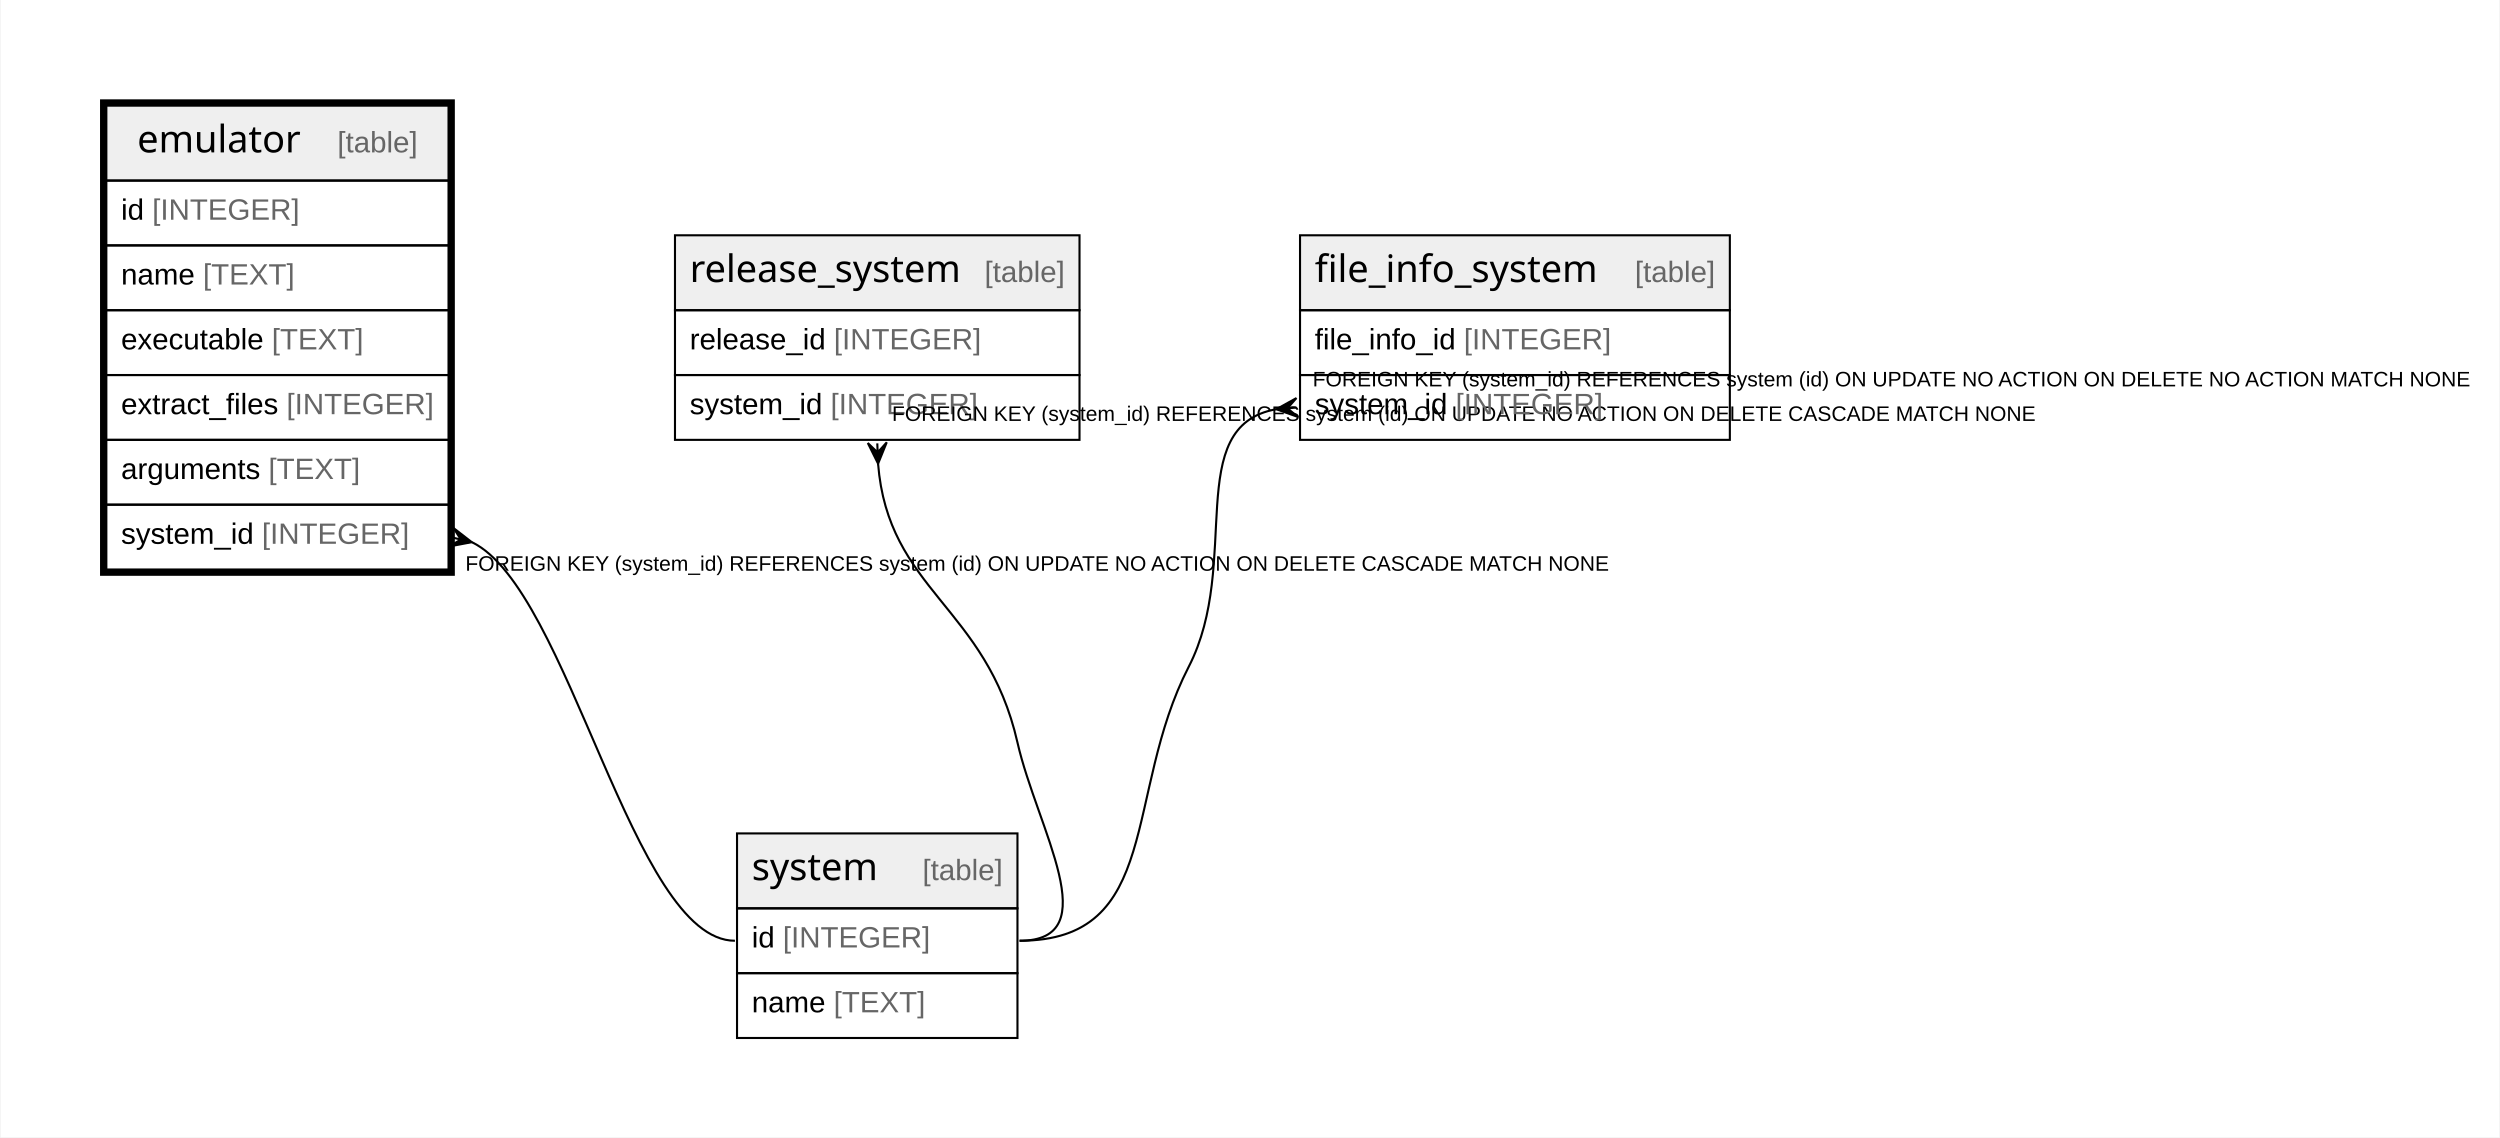
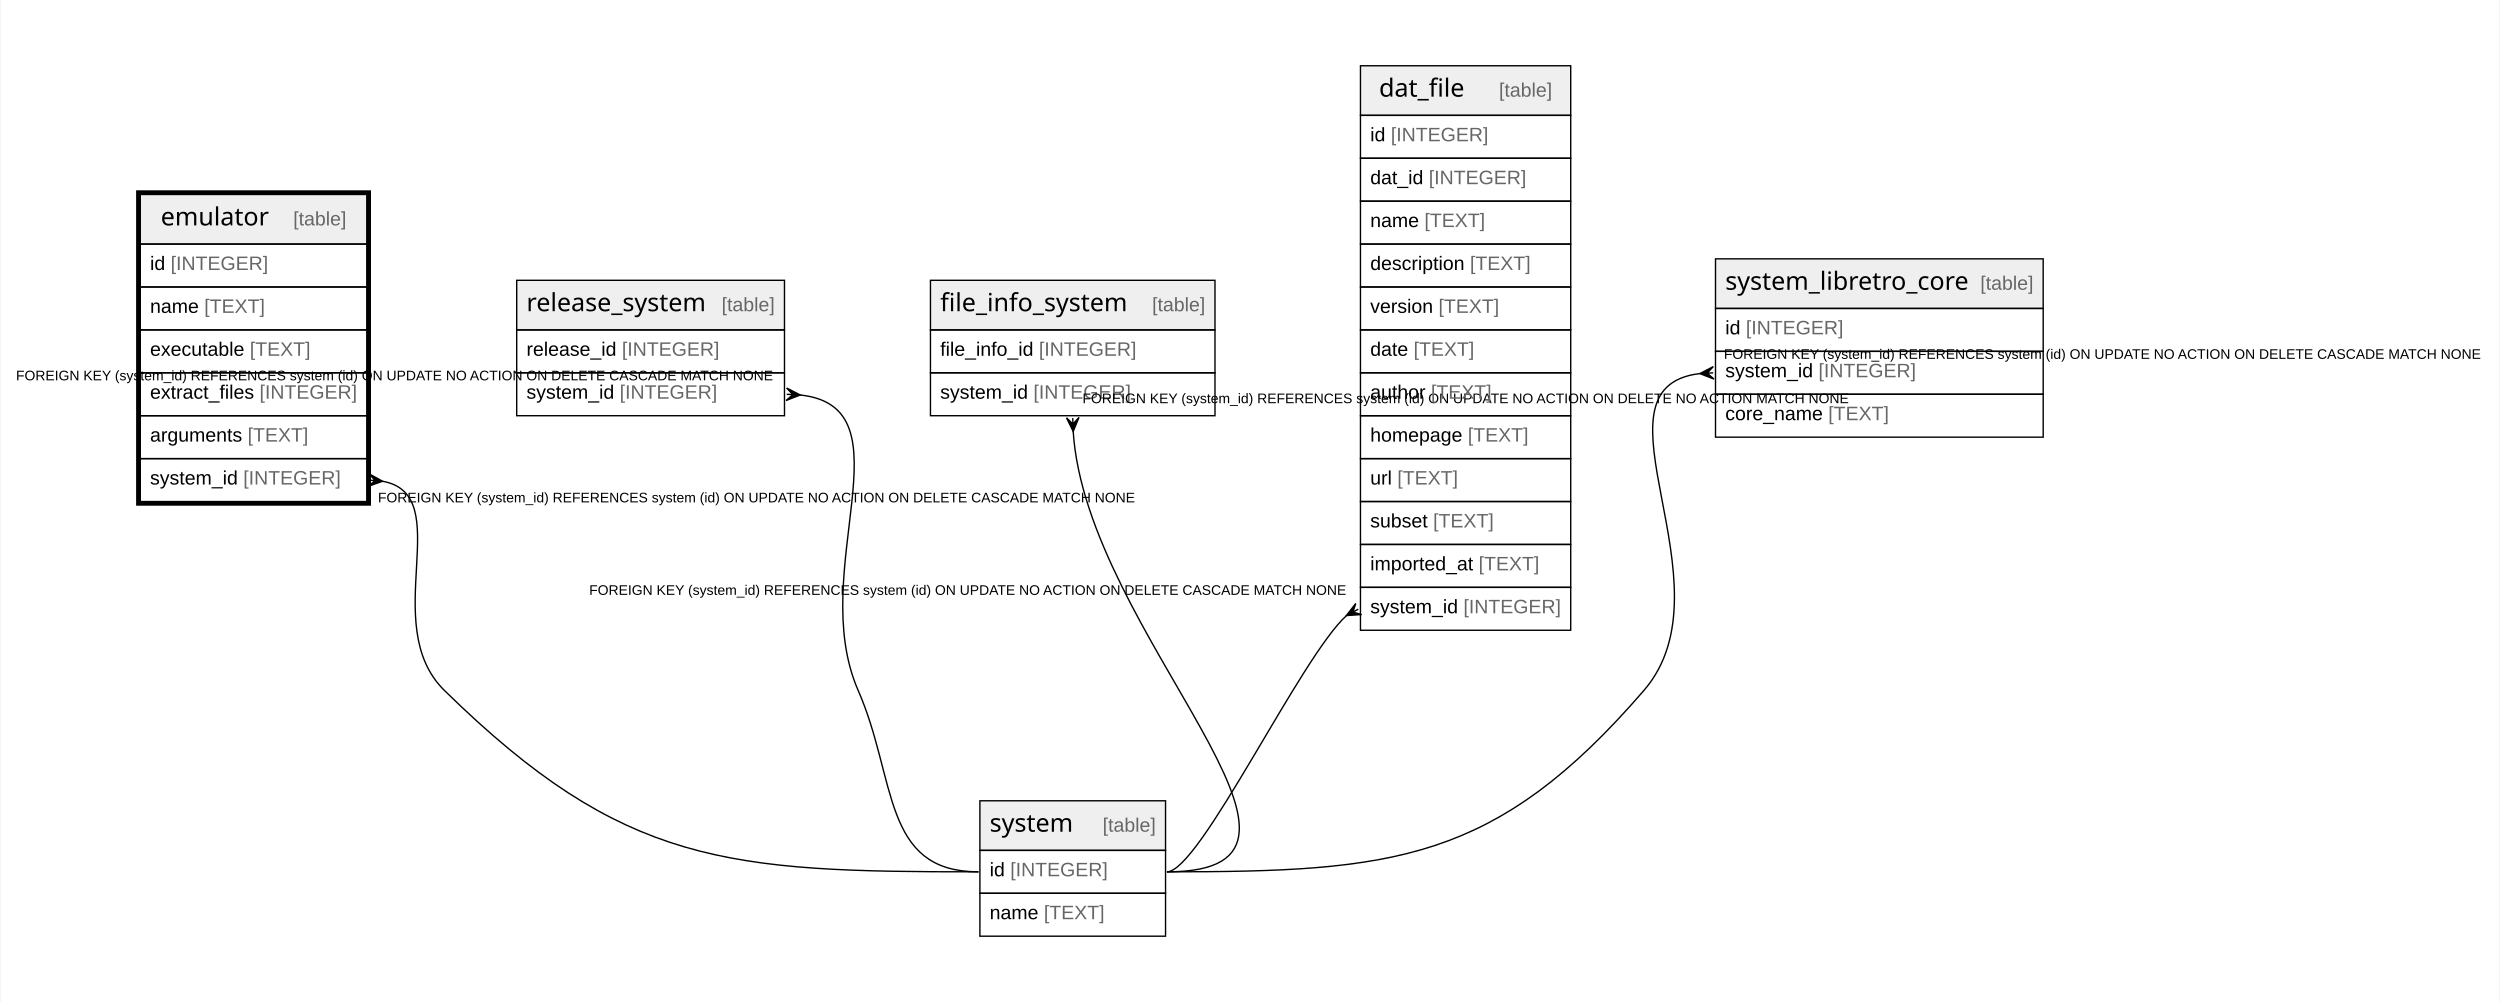
- <svg xmlns="http://www.w3.org/2000/svg" width="1187pt" height="540pt" viewBox="0.00 0.00 1187.22 540.40">
-   <g id="graph0" class="graph" transform="scale(1 1) rotate(0) translate(4 536.4)">
-     <polygon fill="white" stroke="none" points="-4,4 -4,-536.4 1183.22,-536.4 1183.22,4 -4,4" />
+ <svg xmlns="http://www.w3.org/2000/svg" width="1794pt" height="719pt" viewBox="0.00 0.00 1793.54 719.20">
+   <g id="graph0" class="graph" transform="scale(1 1) rotate(0) translate(4 715.2)">
+     <polygon fill="white" stroke="none" points="-4,4 -4,-715.2 1789.54,-715.2 1789.54,4 -4,4" />
    <g id="node1" class="node">
-       <polygon fill="#efefef" stroke="none" points="46.2,-450.6 46.2,-486.2 208.79,-486.2 208.79,-450.6 46.2,-450.6" />
-       <polygon fill="none" stroke="black" points="46.2,-450.6 46.2,-486.2 208.79,-486.2 208.79,-450.6 46.2,-450.6" />
-       <text text-anchor="start" x="60.88" y="-464" font-family="Arial Bold" font-size="18.00">emulator</text>
-       <text text-anchor="start" x="124.86" y="-464" font-family="Arial" font-size="14.00">    </text>
-       <text text-anchor="start" x="155.97" y="-464" font-family="Arial" font-size="14.00" fill="#666666">[table]</text>
-       <polygon fill="none" stroke="black" points="46.2,-419.8 46.2,-450.6 208.79,-450.6 208.79,-419.8 46.2,-419.8" />
-       <text text-anchor="start" x="53.2" y="-432" font-family="Arial" font-size="14.00">id </text>
-       <text text-anchor="start" x="67.99" y="-432" font-family="Arial" font-size="14.00" fill="#666666">[INTEGER]</text>
-       <polygon fill="none" stroke="black" points="46.2,-389 46.2,-419.8 208.79,-419.8 208.79,-389 46.2,-389" />
-       <text text-anchor="start" x="53.2" y="-401.2" font-family="Arial" font-size="14.00">name </text>
-       <text text-anchor="start" x="92.11" y="-401.2" font-family="Arial" font-size="14.00" fill="#666666">[TEXT]</text>
-       <polygon fill="none" stroke="black" points="46.2,-358.2 46.2,-389 208.79,-389 208.79,-358.2 46.2,-358.2" />
-       <text text-anchor="start" x="53.2" y="-370.4" font-family="Arial" font-size="14.00">executable </text>
-       <text text-anchor="start" x="124.81" y="-370.4" font-family="Arial" font-size="14.00" fill="#666666">[TEXT]</text>
-       <polygon fill="none" stroke="black" points="46.2,-327.4 46.2,-358.2 208.79,-358.2 208.79,-327.4 46.2,-327.4" />
-       <text text-anchor="start" x="53.2" y="-339.6" font-family="Arial" font-size="14.00">extract_files </text>
-       <text text-anchor="start" x="131.79" y="-339.6" font-family="Arial" font-size="14.00" fill="#666666">[INTEGER]</text>
-       <polygon fill="none" stroke="black" points="46.2,-296.6 46.2,-327.4 208.79,-327.4 208.79,-296.6 46.2,-296.6" />
-       <text text-anchor="start" x="53.2" y="-308.8" font-family="Arial" font-size="14.00">arguments </text>
-       <text text-anchor="start" x="123.23" y="-308.8" font-family="Arial" font-size="14.00" fill="#666666">[TEXT]</text>
-       <polygon fill="none" stroke="black" points="46.2,-265.8 46.2,-296.6 208.79,-296.6 208.79,-265.8 46.2,-265.8" />
-       <text text-anchor="start" x="53.2" y="-278" font-family="Arial" font-size="14.00">system_id </text>
-       <text text-anchor="start" x="120.11" y="-278" font-family="Arial" font-size="14.00" fill="#666666">[INTEGER]</text>
-       <polygon fill="none" stroke="black" stroke-width="3" points="44.7,-264.3 44.7,-487.7 210.29,-487.7 210.29,-264.3 44.7,-264.3" />
+       <polygon fill="#efefef" stroke="none" points="96.22,-540 96.22,-575.6 258.81,-575.6 258.81,-540 96.22,-540" />
+       <polygon fill="none" stroke="black" points="96.22,-540 96.22,-575.6 258.81,-575.6 258.81,-540 96.22,-540" />
+       <text text-anchor="start" x="110.9" y="-553.4" font-family="Arial Bold" font-size="18.00">emulator</text>
+       <text text-anchor="start" x="174.88" y="-553.4" font-family="Arial" font-size="14.00">    </text>
+       <text text-anchor="start" x="206" y="-553.4" font-family="Arial" font-size="14.00" fill="#666666">[table]</text>
+       <polygon fill="none" stroke="black" points="96.22,-509.2 96.22,-540 258.81,-540 258.81,-509.2 96.22,-509.2" />
+       <text text-anchor="start" x="103.22" y="-521.4" font-family="Arial" font-size="14.00">id </text>
+       <text text-anchor="start" x="118.01" y="-521.4" font-family="Arial" font-size="14.00" fill="#666666">[INTEGER]</text>
+       <polygon fill="none" stroke="black" points="96.22,-478.4 96.22,-509.2 258.81,-509.2 258.81,-478.4 96.22,-478.4" />
+       <text text-anchor="start" x="103.22" y="-490.6" font-family="Arial" font-size="14.00">name </text>
+       <text text-anchor="start" x="142.13" y="-490.6" font-family="Arial" font-size="14.00" fill="#666666">[TEXT]</text>
+       <polygon fill="none" stroke="black" points="96.22,-447.6 96.22,-478.4 258.81,-478.4 258.81,-447.6 96.22,-447.6" />
+       <text text-anchor="start" x="103.22" y="-459.8" font-family="Arial" font-size="14.00">executable </text>
+       <text text-anchor="start" x="174.83" y="-459.8" font-family="Arial" font-size="14.00" fill="#666666">[TEXT]</text>
+       <polygon fill="none" stroke="black" points="96.22,-416.8 96.22,-447.6 258.81,-447.6 258.81,-416.8 96.22,-416.8" />
+       <text text-anchor="start" x="103.22" y="-429" font-family="Arial" font-size="14.00">extract_files </text>
+       <text text-anchor="start" x="181.81" y="-429" font-family="Arial" font-size="14.00" fill="#666666">[INTEGER]</text>
+       <polygon fill="none" stroke="black" points="96.22,-386 96.22,-416.8 258.81,-416.8 258.81,-386 96.22,-386" />
+       <text text-anchor="start" x="103.22" y="-398.2" font-family="Arial" font-size="14.00">arguments </text>
+       <text text-anchor="start" x="173.26" y="-398.2" font-family="Arial" font-size="14.00" fill="#666666">[TEXT]</text>
+       <polygon fill="none" stroke="black" points="96.22,-355.2 96.22,-386 258.81,-386 258.81,-355.2 96.22,-355.2" />
+       <text text-anchor="start" x="103.22" y="-367.4" font-family="Arial" font-size="14.00">system_id </text>
+       <text text-anchor="start" x="170.13" y="-367.4" font-family="Arial" font-size="14.00" fill="#666666">[INTEGER]</text>
+       <polygon fill="none" stroke="black" stroke-width="3" points="94.72,-353.7 94.72,-577.1 260.31,-577.1 260.31,-353.7 94.72,-353.7" />
    </g>
    <g id="node2" class="node">
-       <polygon fill="#efefef" stroke="none" points="345.87,-104.8 345.87,-140.4 479.12,-140.4 479.12,-104.8 345.87,-104.8" />
-       <polygon fill="none" stroke="black" points="345.87,-104.8 345.87,-140.4 479.12,-140.4 479.12,-104.8 345.87,-104.8" />
-       <text text-anchor="start" x="352.87" y="-118.2" font-family="Arial Bold" font-size="18.00">system</text>
-       <text text-anchor="start" x="402.87" y="-118.2" font-family="Arial" font-size="14.00">    </text>
-       <text text-anchor="start" x="433.99" y="-118.2" font-family="Arial" font-size="14.00" fill="#666666">[table]</text>
-       <polygon fill="none" stroke="black" points="345.87,-74 345.87,-104.8 479.12,-104.8 479.12,-74 345.87,-74" />
-       <text text-anchor="start" x="352.87" y="-86.2" font-family="Arial" font-size="14.00">id </text>
-       <text text-anchor="start" x="367.65" y="-86.2" font-family="Arial" font-size="14.00" fill="#666666">[INTEGER]</text>
-       <polygon fill="none" stroke="black" points="345.87,-43.2 345.87,-74 479.12,-74 479.12,-43.2 345.87,-43.2" />
-       <text text-anchor="start" x="352.87" y="-55.4" font-family="Arial" font-size="14.00">name </text>
-       <text text-anchor="start" x="391.78" y="-55.4" font-family="Arial" font-size="14.00" fill="#666666">[TEXT]</text>
+       <polygon fill="#efefef" stroke="none" points="698.89,-104.8 698.89,-140.4 832.15,-140.4 832.15,-104.8 698.89,-104.8" />
+       <polygon fill="none" stroke="black" points="698.89,-104.8 698.89,-140.4 832.15,-140.4 832.15,-104.8 698.89,-104.8" />
+       <text text-anchor="start" x="705.89" y="-118.2" font-family="Arial Bold" font-size="18.00">system</text>
+       <text text-anchor="start" x="755.89" y="-118.2" font-family="Arial" font-size="14.00">    </text>
+       <text text-anchor="start" x="787.01" y="-118.2" font-family="Arial" font-size="14.00" fill="#666666">[table]</text>
+       <polygon fill="none" stroke="black" points="698.89,-74 698.89,-104.8 832.15,-104.8 832.15,-74 698.89,-74" />
+       <text text-anchor="start" x="705.89" y="-86.2" font-family="Arial" font-size="14.00">id </text>
+       <text text-anchor="start" x="720.68" y="-86.2" font-family="Arial" font-size="14.00" fill="#666666">[INTEGER]</text>
+       <polygon fill="none" stroke="black" points="698.89,-43.2 698.89,-74 832.15,-74 832.15,-43.2 698.89,-43.2" />
+       <text text-anchor="start" x="705.89" y="-55.4" font-family="Arial" font-size="14.00">name </text>
+       <text text-anchor="start" x="744.8" y="-55.4" font-family="Arial" font-size="14.00" fill="#666666">[TEXT]</text>
    </g>
    <g id="edge1" class="edge">
-       <path fill="none" stroke="black" d="M219.91,-278.77C266.11,-256.57 296.2,-89.4 344.87,-89.4" />
-       <polygon fill="black" stroke="black" points="219.84,-278.79 209.07,-276.75 214.66,-280.03 210.44,-281.04 210.44,-281.04 210.44,-281.04 214.66,-280.03 211.17,-285.5 219.84,-278.79" />
-       <text text-anchor="start" x="216.79" y="-265.2" font-family="Arial" font-size="10.00">FOREIGN KEY (system_id) REFERENCES system (id) ON UPDATE NO ACTION ON DELETE CASCADE MATCH NONE</text>
+       <path fill="none" stroke="black" d="M269.99,-369.78C324.39,-360.09 266.23,-266.93 314.52,-219.6 443.04,-93.65 517.94,-89.4 697.89,-89.4" />
+       <polygon fill="black" stroke="black" points="270.12,-369.77 259.79,-366.09 264.8,-370.2 260.48,-370.55 260.48,-370.55 260.48,-370.55 264.8,-370.2 260.51,-375.06 270.12,-369.77" />
+       <text text-anchor="start" x="266.81" y="-354.6" font-family="Arial" font-size="10.00">FOREIGN KEY (system_id) REFERENCES system (id) ON UPDATE NO ACTION ON DELETE CASCADE MATCH NONE</text>
    </g>
    <g id="node3" class="node">
-       <polygon fill="#efefef" stroke="none" points="316.39,-389 316.39,-424.6 508.6,-424.6 508.6,-389 316.39,-389" />
-       <polygon fill="none" stroke="black" points="316.39,-389 316.39,-424.6 508.6,-424.6 508.6,-389 316.39,-389" />
-       <text text-anchor="start" x="323.39" y="-402.4" font-family="Arial Bold" font-size="18.00">release_system</text>
-       <text text-anchor="start" x="432.35" y="-402.4" font-family="Arial" font-size="14.00">    </text>
-       <text text-anchor="start" x="463.47" y="-402.4" font-family="Arial" font-size="14.00" fill="#666666">[table]</text>
-       <polygon fill="none" stroke="black" points="316.39,-358.2 316.39,-389 508.6,-389 508.6,-358.2 316.39,-358.2" />
-       <text text-anchor="start" x="323.39" y="-370.4" font-family="Arial" font-size="14.00">release_id </text>
-       <text text-anchor="start" x="391.88" y="-370.4" font-family="Arial" font-size="14.00" fill="#666666">[INTEGER]</text>
-       <polygon fill="none" stroke="black" points="316.39,-327.4 316.39,-358.2 508.6,-358.2 508.6,-327.4 316.39,-327.4" />
-       <text text-anchor="start" x="323.39" y="-339.6" font-family="Arial" font-size="14.00">system_id </text>
-       <text text-anchor="start" x="390.3" y="-339.6" font-family="Arial" font-size="14.00" fill="#666666">[INTEGER]</text>
+       <polygon fill="#efefef" stroke="none" points="366.41,-478.4 366.41,-514 558.62,-514 558.62,-478.4 366.41,-478.4" />
+       <polygon fill="none" stroke="black" points="366.41,-478.4 366.41,-514 558.62,-514 558.62,-478.4 366.41,-478.4" />
+       <text text-anchor="start" x="373.41" y="-491.8" font-family="Arial Bold" font-size="18.00">release_system</text>
+       <text text-anchor="start" x="482.37" y="-491.8" font-family="Arial" font-size="14.00">    </text>
+       <text text-anchor="start" x="513.49" y="-491.8" font-family="Arial" font-size="14.00" fill="#666666">[table]</text>
+       <polygon fill="none" stroke="black" points="366.41,-447.6 366.41,-478.4 558.62,-478.4 558.62,-447.6 366.41,-447.6" />
+       <text text-anchor="start" x="373.41" y="-459.8" font-family="Arial" font-size="14.00">release_id </text>
+       <text text-anchor="start" x="441.9" y="-459.8" font-family="Arial" font-size="14.00" fill="#666666">[INTEGER]</text>
+       <polygon fill="none" stroke="black" points="366.41,-416.8 366.41,-447.6 558.62,-447.6 558.62,-416.8 366.41,-416.8" />
+       <text text-anchor="start" x="373.41" y="-429" font-family="Arial" font-size="14.00">system_id </text>
+       <text text-anchor="start" x="440.32" y="-429" font-family="Arial" font-size="14.00" fill="#666666">[INTEGER]</text>
    </g>
    <g id="edge2" class="edge">
-       <path fill="none" stroke="black" d="M412.88,-316.22C417.59,-255.75 464.38,-248.42 479.12,-183.6 488.41,-142.77 521.99,-89.4 480.12,-89.4" />
-       <polygon fill="black" stroke="black" points="412.89,-316.07 408.01,-325.9 412.68,-321.4 412.52,-325.73 412.52,-325.73 412.52,-325.73 412.68,-321.4 417.01,-326.24 412.89,-316.07" />
-       <text text-anchor="start" x="419.5" y="-336.4" font-family="Arial" font-size="10.00">FOREIGN KEY (system_id) REFERENCES system (id) ON UPDATE NO ACTION ON DELETE CASCADE MATCH NONE</text>
+       <path fill="none" stroke="black" d="M569.72,-431.7C650.8,-423.08 573.97,-305.4 611.52,-219.6 639.36,-155.98 628.45,-89.4 697.89,-89.4" />
+       <polygon fill="black" stroke="black" points="569.95,-431.69 559.74,-427.69 564.62,-431.95 560.29,-432.17 560.29,-432.17 560.29,-432.17 564.62,-431.95 560.18,-436.68 569.95,-431.69" />
+       <text text-anchor="start" x="7" y="-442.2" font-family="Arial" font-size="10.00">FOREIGN KEY (system_id) REFERENCES system (id) ON UPDATE NO ACTION ON DELETE CASCADE MATCH NONE</text>
    </g>
    <g id="node4" class="node">
-       <polygon fill="#efefef" stroke="none" points="613.38,-389 613.38,-424.6 817.61,-424.6 817.61,-389 613.38,-389" />
-       <polygon fill="none" stroke="black" points="613.38,-389 613.38,-424.6 817.61,-424.6 817.61,-389 613.38,-389" />
-       <text text-anchor="start" x="620.38" y="-402.4" font-family="Arial Bold" font-size="18.00">file_info_system</text>
-       <text text-anchor="start" x="741.36" y="-402.4" font-family="Arial" font-size="14.00">    </text>
-       <text text-anchor="start" x="772.48" y="-402.4" font-family="Arial" font-size="14.00" fill="#666666">[table]</text>
-       <polygon fill="none" stroke="black" points="613.38,-358.2 613.38,-389 817.61,-389 817.61,-358.2 613.38,-358.2" />
-       <text text-anchor="start" x="620.38" y="-370.4" font-family="Arial" font-size="14.00">file_info_id </text>
-       <text text-anchor="start" x="691.21" y="-370.4" font-family="Arial" font-size="14.00" fill="#666666">[INTEGER]</text>
-       <polygon fill="none" stroke="black" points="613.38,-327.4 613.38,-358.2 817.61,-358.2 817.61,-327.4 613.38,-327.4" />
-       <text text-anchor="start" x="620.38" y="-339.6" font-family="Arial" font-size="14.00">system_id </text>
-       <text text-anchor="start" x="687.29" y="-339.6" font-family="Arial" font-size="14.00" fill="#666666">[INTEGER]</text>
+       <polygon fill="#efefef" stroke="none" points="663.4,-478.4 663.4,-514 867.64,-514 867.64,-478.4 663.4,-478.4" />
+       <polygon fill="none" stroke="black" points="663.4,-478.4 663.4,-514 867.64,-514 867.64,-478.4 663.4,-478.4" />
+       <text text-anchor="start" x="670.4" y="-491.8" font-family="Arial Bold" font-size="18.00">file_info_system</text>
+       <text text-anchor="start" x="791.38" y="-491.8" font-family="Arial" font-size="14.00">    </text>
+       <text text-anchor="start" x="822.5" y="-491.8" font-family="Arial" font-size="14.00" fill="#666666">[table]</text>
+       <polygon fill="none" stroke="black" points="663.4,-447.6 663.4,-478.4 867.64,-478.4 867.64,-447.6 663.4,-447.6" />
+       <text text-anchor="start" x="670.4" y="-459.8" font-family="Arial" font-size="14.00">file_info_id </text>
+       <text text-anchor="start" x="741.23" y="-459.8" font-family="Arial" font-size="14.00" fill="#666666">[INTEGER]</text>
+       <polygon fill="none" stroke="black" points="663.4,-416.8 663.4,-447.6 867.64,-447.6 867.64,-416.8 663.4,-416.8" />
+       <text text-anchor="start" x="670.4" y="-429" font-family="Arial" font-size="14.00">system_id </text>
+       <text text-anchor="start" x="737.31" y="-429" font-family="Arial" font-size="14.00" fill="#666666">[INTEGER]</text>
    </g>
    <g id="edge3" class="edge">
-       <path fill="none" stroke="black" d="M602.02,-341.95C557.19,-333.8 585.96,-269.01 560.5,-219.6 529.35,-159.15 548.13,-89.4 480.12,-89.4" />
-       <polygon fill="black" stroke="black" points="602.08,-341.95 611.68,-347.26 607.4,-342.39 611.71,-342.75 611.71,-342.75 611.71,-342.75 607.4,-342.39 612.41,-338.29 602.08,-341.95" />
-       <text text-anchor="start" x="619.38" y="-352.8" font-family="Arial" font-size="10.00">FOREIGN KEY (system_id) REFERENCES system (id) ON UPDATE NO ACTION ON DELETE NO ACTION MATCH NONE</text>
+       <path fill="none" stroke="black" d="M765.84,-405.77C775.03,-259.73 977.97,-89.4 833.15,-89.4" />
+       <polygon fill="black" stroke="black" points="765.85,-405.47 761.03,-415.32 765.68,-410.8 765.54,-415.13 765.54,-415.13 765.54,-415.13 765.68,-410.8 770.03,-415.61 765.85,-405.47" />
+       <text text-anchor="start" x="772.52" y="-425.8" font-family="Arial" font-size="10.00">FOREIGN KEY (system_id) REFERENCES system (id) ON UPDATE NO ACTION ON DELETE NO ACTION MATCH NONE</text>
+     </g>
+     <g id="node5" class="node">
+       <polygon fill="#efefef" stroke="none" points="972.06,-632.4 972.06,-668 1122.98,-668 1122.98,-632.4 972.06,-632.4" />
+       <polygon fill="none" stroke="black" points="972.06,-632.4 972.06,-668 1122.98,-668 1122.98,-632.4 972.06,-632.4" />
+       <text text-anchor="start" x="985.4" y="-645.8" font-family="Arial Bold" font-size="18.00">dat_file</text>
+       <text text-anchor="start" x="1040.38" y="-645.8" font-family="Arial" font-size="14.00">    </text>
+       <text text-anchor="start" x="1071.5" y="-645.8" font-family="Arial" font-size="14.00" fill="#666666">[table]</text>
+       <polygon fill="none" stroke="black" points="972.06,-601.6 972.06,-632.4 1122.98,-632.4 1122.98,-601.6 972.06,-601.6" />
+       <text text-anchor="start" x="979.06" y="-613.8" font-family="Arial" font-size="14.00">id </text>
+       <text text-anchor="start" x="993.85" y="-613.8" font-family="Arial" font-size="14.00" fill="#666666">[INTEGER]</text>
+       <polygon fill="none" stroke="black" points="972.06,-570.8 972.06,-601.6 1122.98,-601.6 1122.98,-570.8 972.06,-570.8" />
+       <text text-anchor="start" x="979.06" y="-583" font-family="Arial" font-size="14.00">dat_id </text>
+       <text text-anchor="start" x="1021.09" y="-583" font-family="Arial" font-size="14.00" fill="#666666">[INTEGER]</text>
+       <polygon fill="none" stroke="black" points="972.06,-540 972.06,-570.8 1122.98,-570.8 1122.98,-540 972.06,-540" />
+       <text text-anchor="start" x="979.06" y="-552.2" font-family="Arial" font-size="14.00">name </text>
+       <text text-anchor="start" x="1017.97" y="-552.2" font-family="Arial" font-size="14.00" fill="#666666">[TEXT]</text>
+       <polygon fill="none" stroke="black" points="972.06,-509.2 972.06,-540 1122.98,-540 1122.98,-509.2 972.06,-509.2" />
+       <text text-anchor="start" x="979.06" y="-521.4" font-family="Arial" font-size="14.00">description </text>
+       <text text-anchor="start" x="1050.65" y="-521.4" font-family="Arial" font-size="14.00" fill="#666666">[TEXT]</text>
+       <polygon fill="none" stroke="black" points="972.06,-478.4 972.06,-509.2 1122.98,-509.2 1122.98,-478.4 972.06,-478.4" />
+       <text text-anchor="start" x="979.06" y="-490.6" font-family="Arial" font-size="14.00">version </text>
+       <text text-anchor="start" x="1028.08" y="-490.6" font-family="Arial" font-size="14.00" fill="#666666">[TEXT]</text>
+       <polygon fill="none" stroke="black" points="972.06,-447.6 972.06,-478.4 1122.98,-478.4 1122.98,-447.6 972.06,-447.6" />
+       <text text-anchor="start" x="979.06" y="-459.8" font-family="Arial" font-size="14.00">date </text>
+       <text text-anchor="start" x="1010.2" y="-459.8" font-family="Arial" font-size="14.00" fill="#666666">[TEXT]</text>
+       <polygon fill="none" stroke="black" points="972.06,-416.8 972.06,-447.6 1122.98,-447.6 1122.98,-416.8 972.06,-416.8" />
+       <text text-anchor="start" x="979.06" y="-429" font-family="Arial" font-size="14.00">author </text>
+       <text text-anchor="start" x="1022.65" y="-429" font-family="Arial" font-size="14.00" fill="#666666">[TEXT]</text>
+       <polygon fill="none" stroke="black" points="972.06,-386 972.06,-416.8 1122.98,-416.8 1122.98,-386 972.06,-386" />
+       <text text-anchor="start" x="979.06" y="-398.2" font-family="Arial" font-size="14.00">homepage </text>
+       <text text-anchor="start" x="1049.11" y="-398.2" font-family="Arial" font-size="14.00" fill="#666666">[TEXT]</text>
+       <polygon fill="none" stroke="black" points="972.06,-355.2 972.06,-386 1122.98,-386 1122.98,-355.2 972.06,-355.2" />
+       <text text-anchor="start" x="979.06" y="-367.4" font-family="Arial" font-size="14.00">url </text>
+       <text text-anchor="start" x="998.51" y="-367.4" font-family="Arial" font-size="14.00" fill="#666666">[TEXT]</text>
+       <polygon fill="none" stroke="black" points="972.06,-324.4 972.06,-355.2 1122.98,-355.2 1122.98,-324.4 972.06,-324.4" />
+       <text text-anchor="start" x="979.06" y="-336.6" font-family="Arial" font-size="14.00">subset </text>
+       <text text-anchor="start" x="1024.2" y="-336.6" font-family="Arial" font-size="14.00" fill="#666666">[TEXT]</text>
+       <polygon fill="none" stroke="black" points="972.06,-293.6 972.06,-324.4 1122.98,-324.4 1122.98,-293.6 972.06,-293.6" />
+       <text text-anchor="start" x="979.06" y="-305.8" font-family="Arial" font-size="14.00">imported_at </text>
+       <text text-anchor="start" x="1056.88" y="-305.8" font-family="Arial" font-size="14.00" fill="#666666">[TEXT]</text>
+       <polygon fill="none" stroke="black" points="972.06,-262.8 972.06,-293.6 1122.98,-293.6 1122.98,-262.8 972.06,-262.8" />
+       <text text-anchor="start" x="979.06" y="-275" font-family="Arial" font-size="14.00">system_id </text>
+       <text text-anchor="start" x="1045.97" y="-275" font-family="Arial" font-size="14.00" fill="#666666">[INTEGER]</text>
+     </g>
+     <g id="edge4" class="edge">
+       <path fill="none" stroke="black" d="M962.27,-273.53C929.49,-244.46 856.69,-89.4 833.15,-89.4" />
+       <polygon fill="black" stroke="black" points="961.93,-273.35 968.65,-282.02 966.64,-275.86 970.47,-277.89 970.47,-277.89 970.47,-277.89 966.64,-275.86 972.88,-274.07 961.93,-273.35" />
+       <text text-anchor="start" x="418.44" y="-288.2" font-family="Arial" font-size="10.00">FOREIGN KEY (system_id) REFERENCES system (id) ON UPDATE NO ACTION ON DELETE CASCADE MATCH NONE</text>
+     </g>
+     <g id="node6" class="node">
+       <polygon fill="#efefef" stroke="none" points="1226.91,-493.8 1226.91,-529.4 1462.12,-529.4 1462.12,-493.8 1226.91,-493.8" />
+       <polygon fill="none" stroke="black" points="1226.91,-493.8 1226.91,-529.4 1462.12,-529.4 1462.12,-493.8 1226.91,-493.8" />
+       <text text-anchor="start" x="1233.91" y="-507.2" font-family="Arial Bold" font-size="18.00">system_libretro_core</text>
+       <text text-anchor="start" x="1385.87" y="-507.2" font-family="Arial" font-size="14.00">    </text>
+       <text text-anchor="start" x="1416.99" y="-507.2" font-family="Arial" font-size="14.00" fill="#666666">[table]</text>
+       <polygon fill="none" stroke="black" points="1226.91,-463 1226.91,-493.8 1462.12,-493.8 1462.12,-463 1226.91,-463" />
+       <text text-anchor="start" x="1233.91" y="-475.2" font-family="Arial" font-size="14.00">id </text>
+       <text text-anchor="start" x="1248.7" y="-475.2" font-family="Arial" font-size="14.00" fill="#666666">[INTEGER]</text>
+       <polygon fill="none" stroke="black" points="1226.91,-432.2 1226.91,-463 1462.12,-463 1462.12,-432.2 1226.91,-432.2" />
+       <text text-anchor="start" x="1233.91" y="-444.4" font-family="Arial" font-size="14.00">system_id </text>
+       <text text-anchor="start" x="1300.82" y="-444.4" font-family="Arial" font-size="14.00" fill="#666666">[INTEGER]</text>
+       <polygon fill="none" stroke="black" points="1226.91,-401.4 1226.91,-432.2 1462.12,-432.2 1462.12,-401.4 1226.91,-401.4" />
+       <text text-anchor="start" x="1233.91" y="-413.6" font-family="Arial" font-size="14.00">core_name </text>
+       <text text-anchor="start" x="1307.84" y="-413.6" font-family="Arial" font-size="14.00" fill="#666666">[TEXT]</text>
+     </g>
+     <g id="edge5" class="edge">
+       <path fill="none" stroke="black" d="M1215.53,-447.02C1130.65,-436.89 1240.91,-295.3 1175.52,-219.6 1069.1,-96.4 995.94,-89.4 833.15,-89.4" />
+       <polygon fill="black" stroke="black" points="1215.6,-447.03 1225.33,-452.07 1220.92,-447.32 1225.25,-447.56 1225.25,-447.56 1225.25,-447.56 1220.92,-447.32 1225.83,-443.09 1215.6,-447.03" />
+       <text text-anchor="start" x="1232.91" y="-457.6" font-family="Arial" font-size="10.00">FOREIGN KEY (system_id) REFERENCES system (id) ON UPDATE NO ACTION ON DELETE CASCADE MATCH NONE</text>
    </g>
  </g>
</svg>
